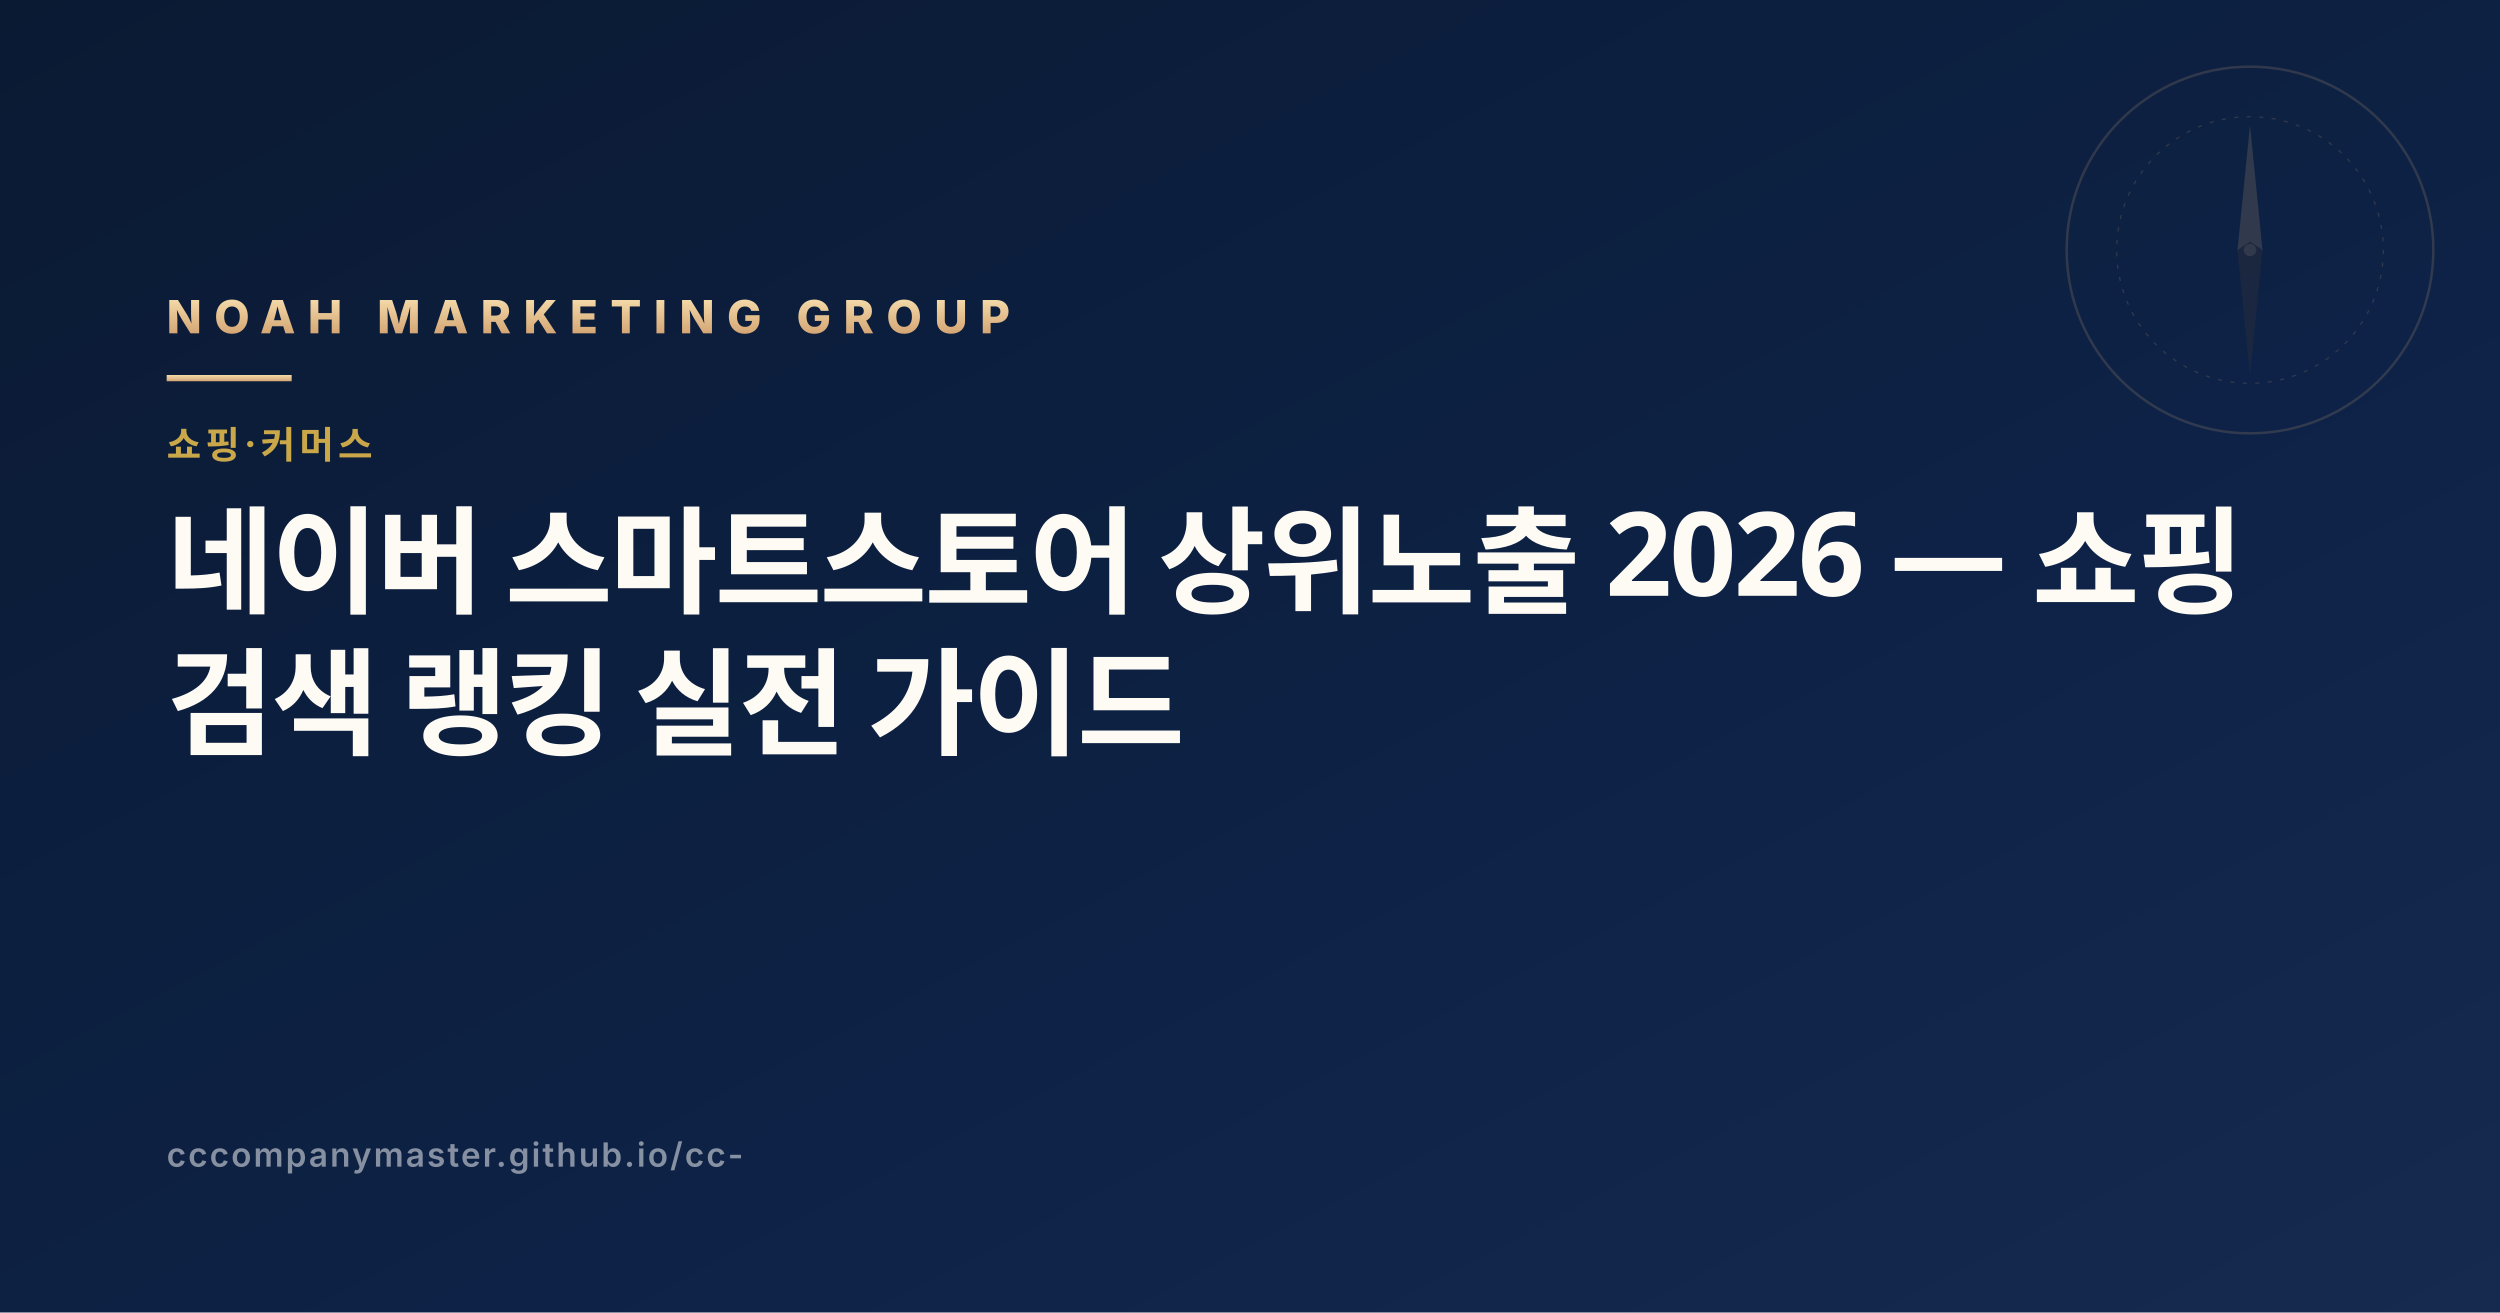
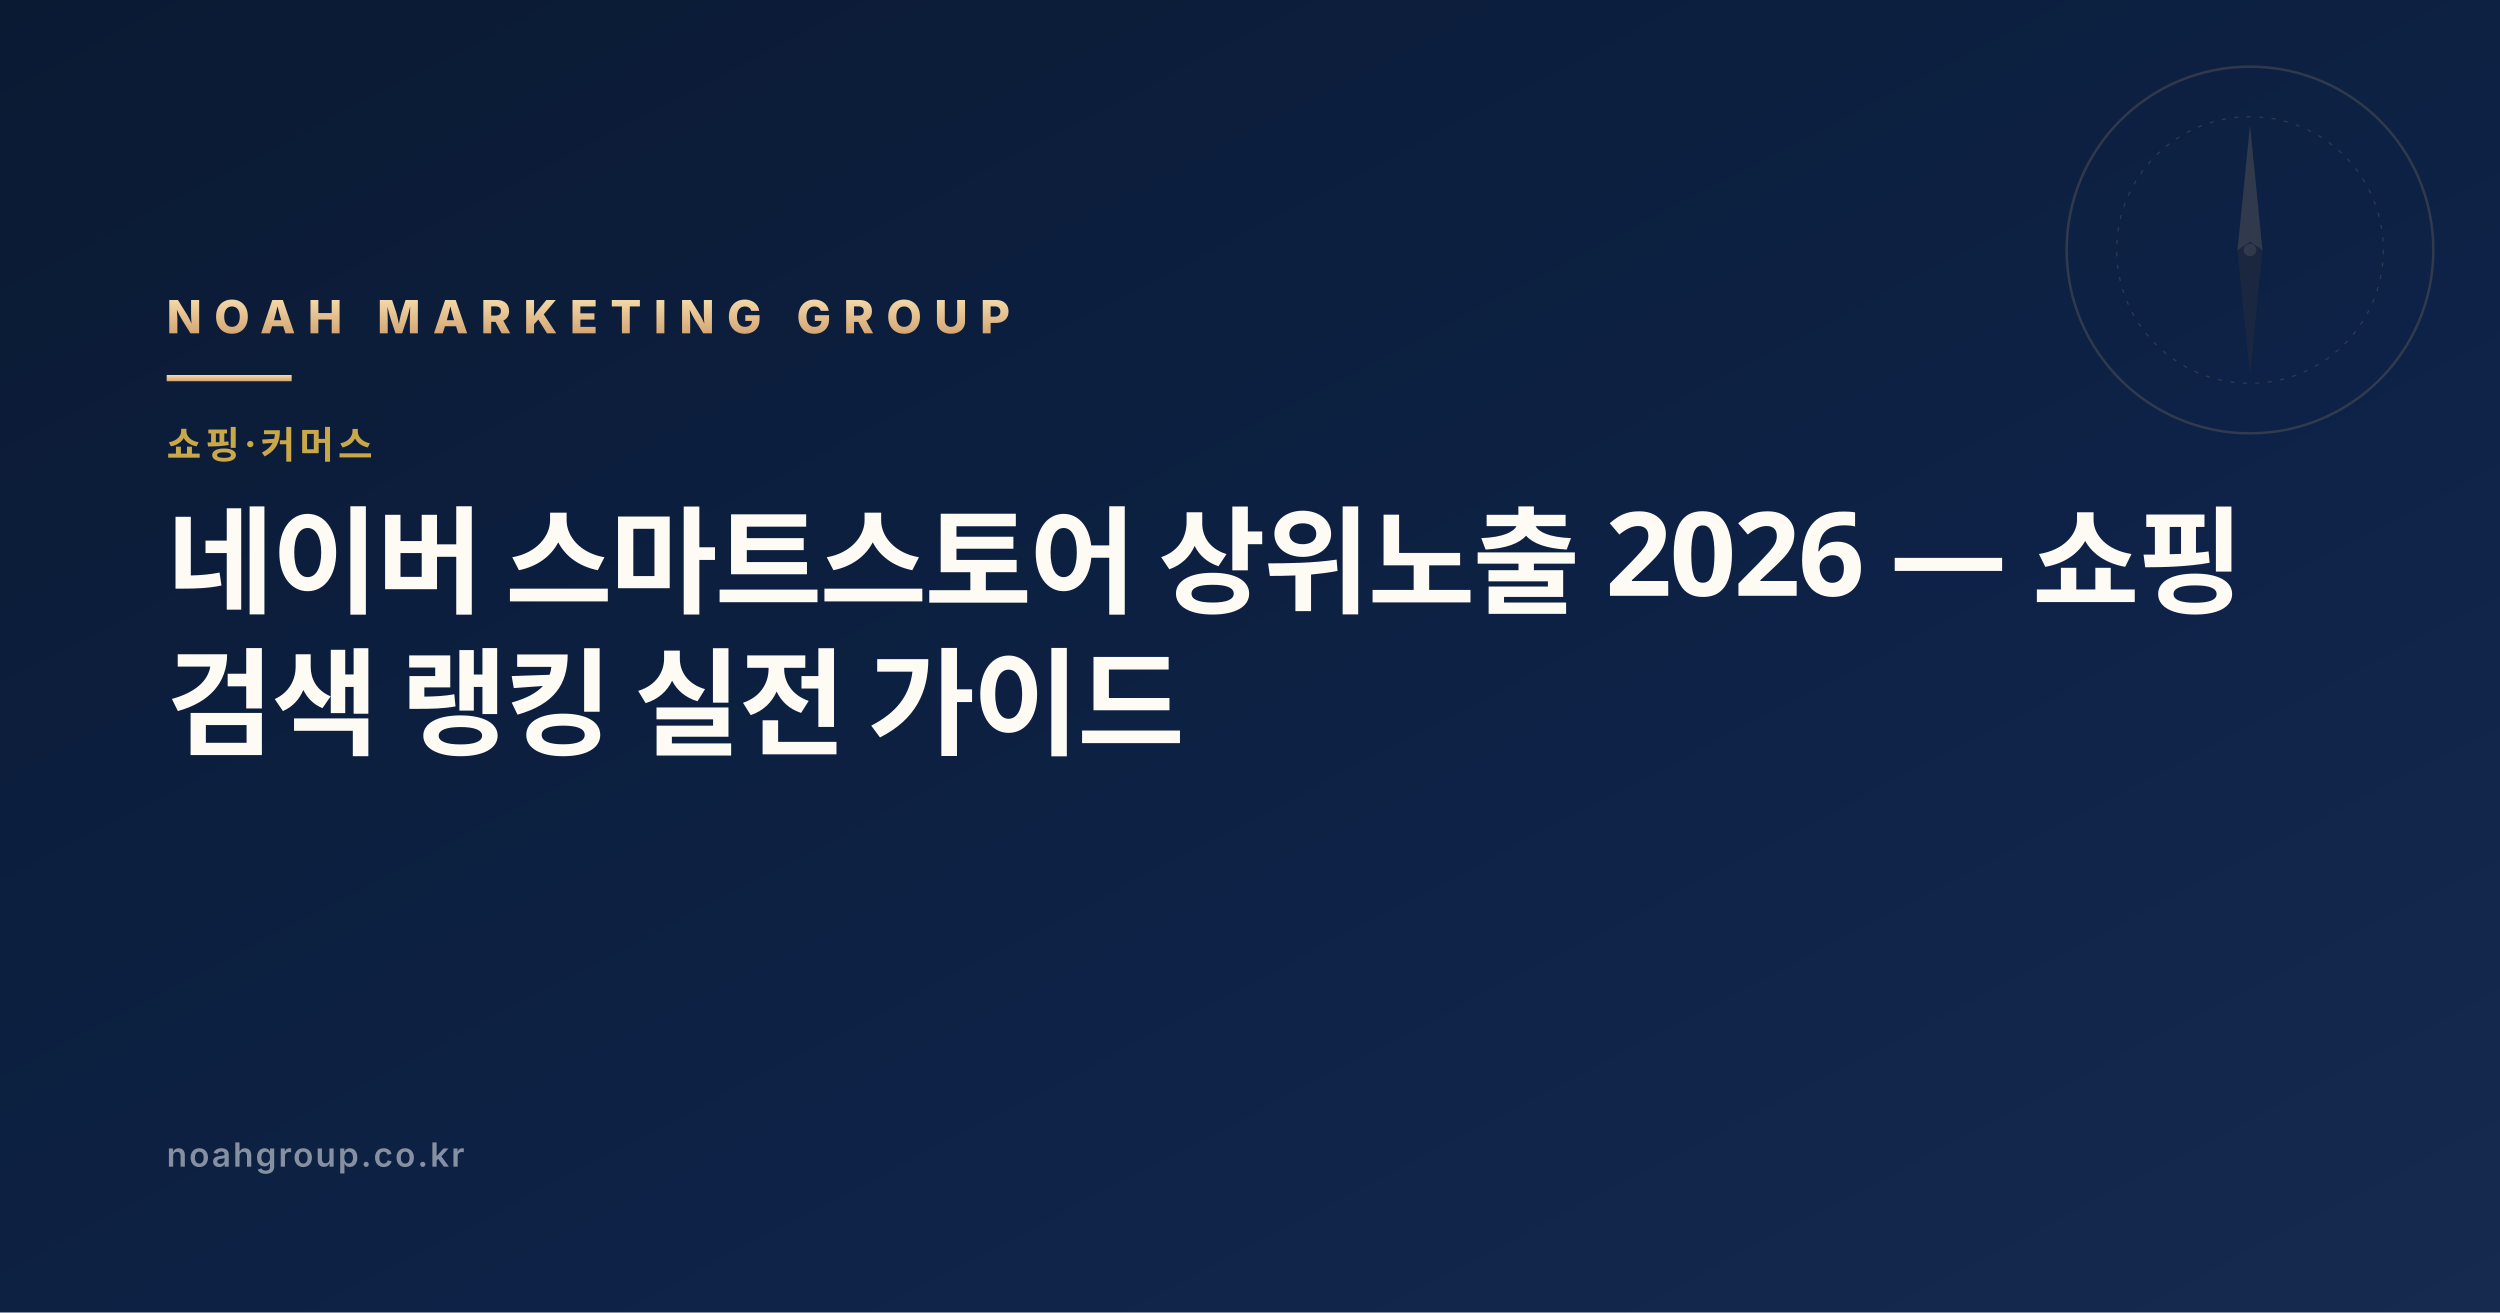
<svg xmlns="http://www.w3.org/2000/svg" viewBox="0 0 1200 630">
  <defs>
    <linearGradient id="bg" x1="0" y1="0" x2="1" y2="1">
      <stop offset="0%" stop-color="#0B1A33" />
      <stop offset="60%" stop-color="#0d2246" />
      <stop offset="100%" stop-color="#162a4f" />
    </linearGradient>
    <linearGradient id="gold" x1="0" y1="0" x2="0" y2="1">
      <stop offset="0%" stop-color="#f4d9a8" />
      <stop offset="100%" stop-color="#D4A574" />
    </linearGradient>
  </defs>
  <rect width="1200" height="630" fill="url(#bg)" />
  <g opacity="0.18">
    <circle cx="1080" cy="120" r="88" stroke="#D4A574" stroke-width="1.2" fill="none" />
    <circle cx="1080" cy="120" r="64" stroke="#D4A574" stroke-width="0.6" fill="none" stroke-dasharray="2 4" />
    <path d="M1080 60 L1086 120 L1080 124 L1074 120 Z" fill="#D4A574" />
    <path d="M1080 180 L1074 120 L1080 116 L1086 120 Z" fill="#5a3f27" />
    <circle cx="1080" cy="120" r="3" fill="#D4A574" />
  </g>
  <text x="80" y="160" font-family="'Inter',sans-serif" font-weight="800" font-size="22" fill="url(#gold)" letter-spacing="6">NOAH MARKETING GROUP</text>
  <rect x="80" y="180" width="60" height="3" fill="url(#gold)" />
  <text x="80" y="220" font-family="'Inter',sans-serif" font-weight="700" font-size="18" fill="#caa84a" letter-spacing="2">쇼핑·커머스</text>
  <text x="80" y="290" font-family="'Pretendard',sans-serif" font-weight="800" font-size="56" fill="#fefbf5" letter-spacing="-1.2">네이버 스마트스토어 상위노출 2026 — 쇼핑</text>
  <text x="80" y="358" font-family="'Pretendard',sans-serif" font-weight="800" font-size="56" fill="#fefbf5" letter-spacing="-1.2">검색 랭킹 실전 가이드</text>
-   <text x="80" y="560" font-family="'Inter',sans-serif" font-weight="600" font-size="16" fill="rgba(255,255,255,0.5)" letter-spacing="1">cccompanymaster.github.io/cc-</text>
+   <text x="80" y="560" font-family="'Inter',sans-serif" font-weight="600" font-size="16" fill="rgba(255,255,255,0.5)" letter-spacing="1">noahgroup.co.kr</text>
</svg>
